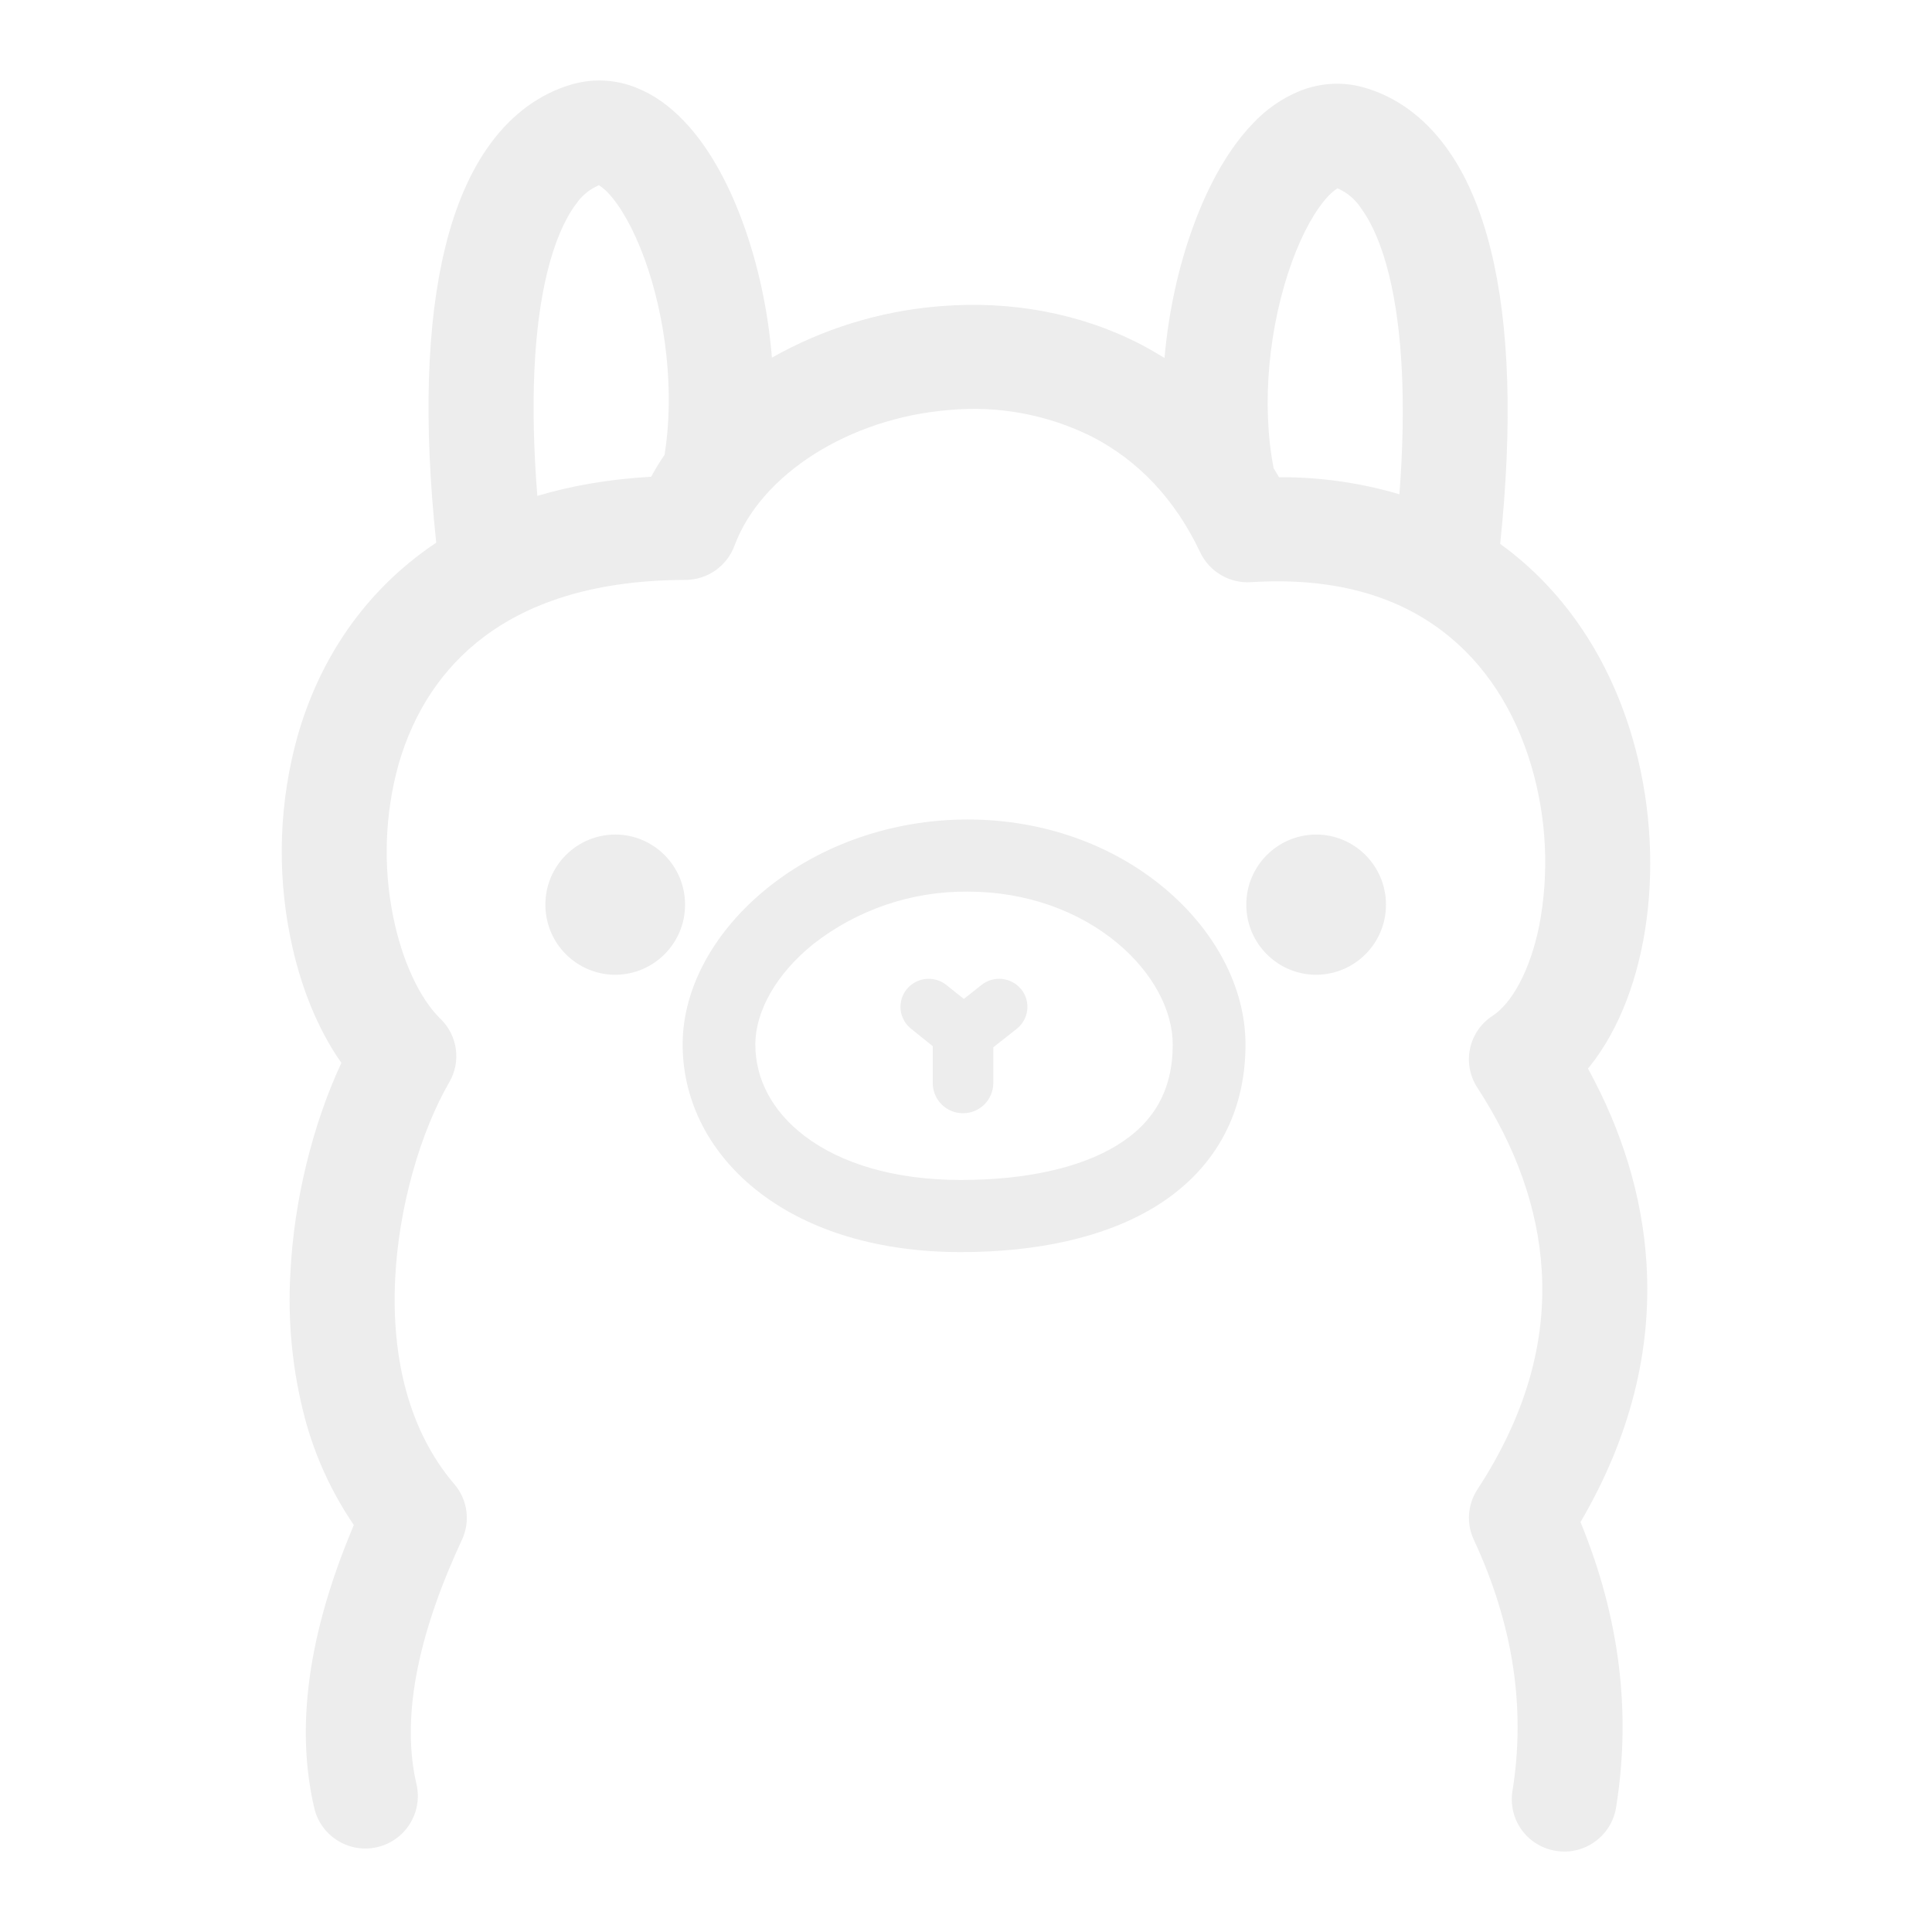
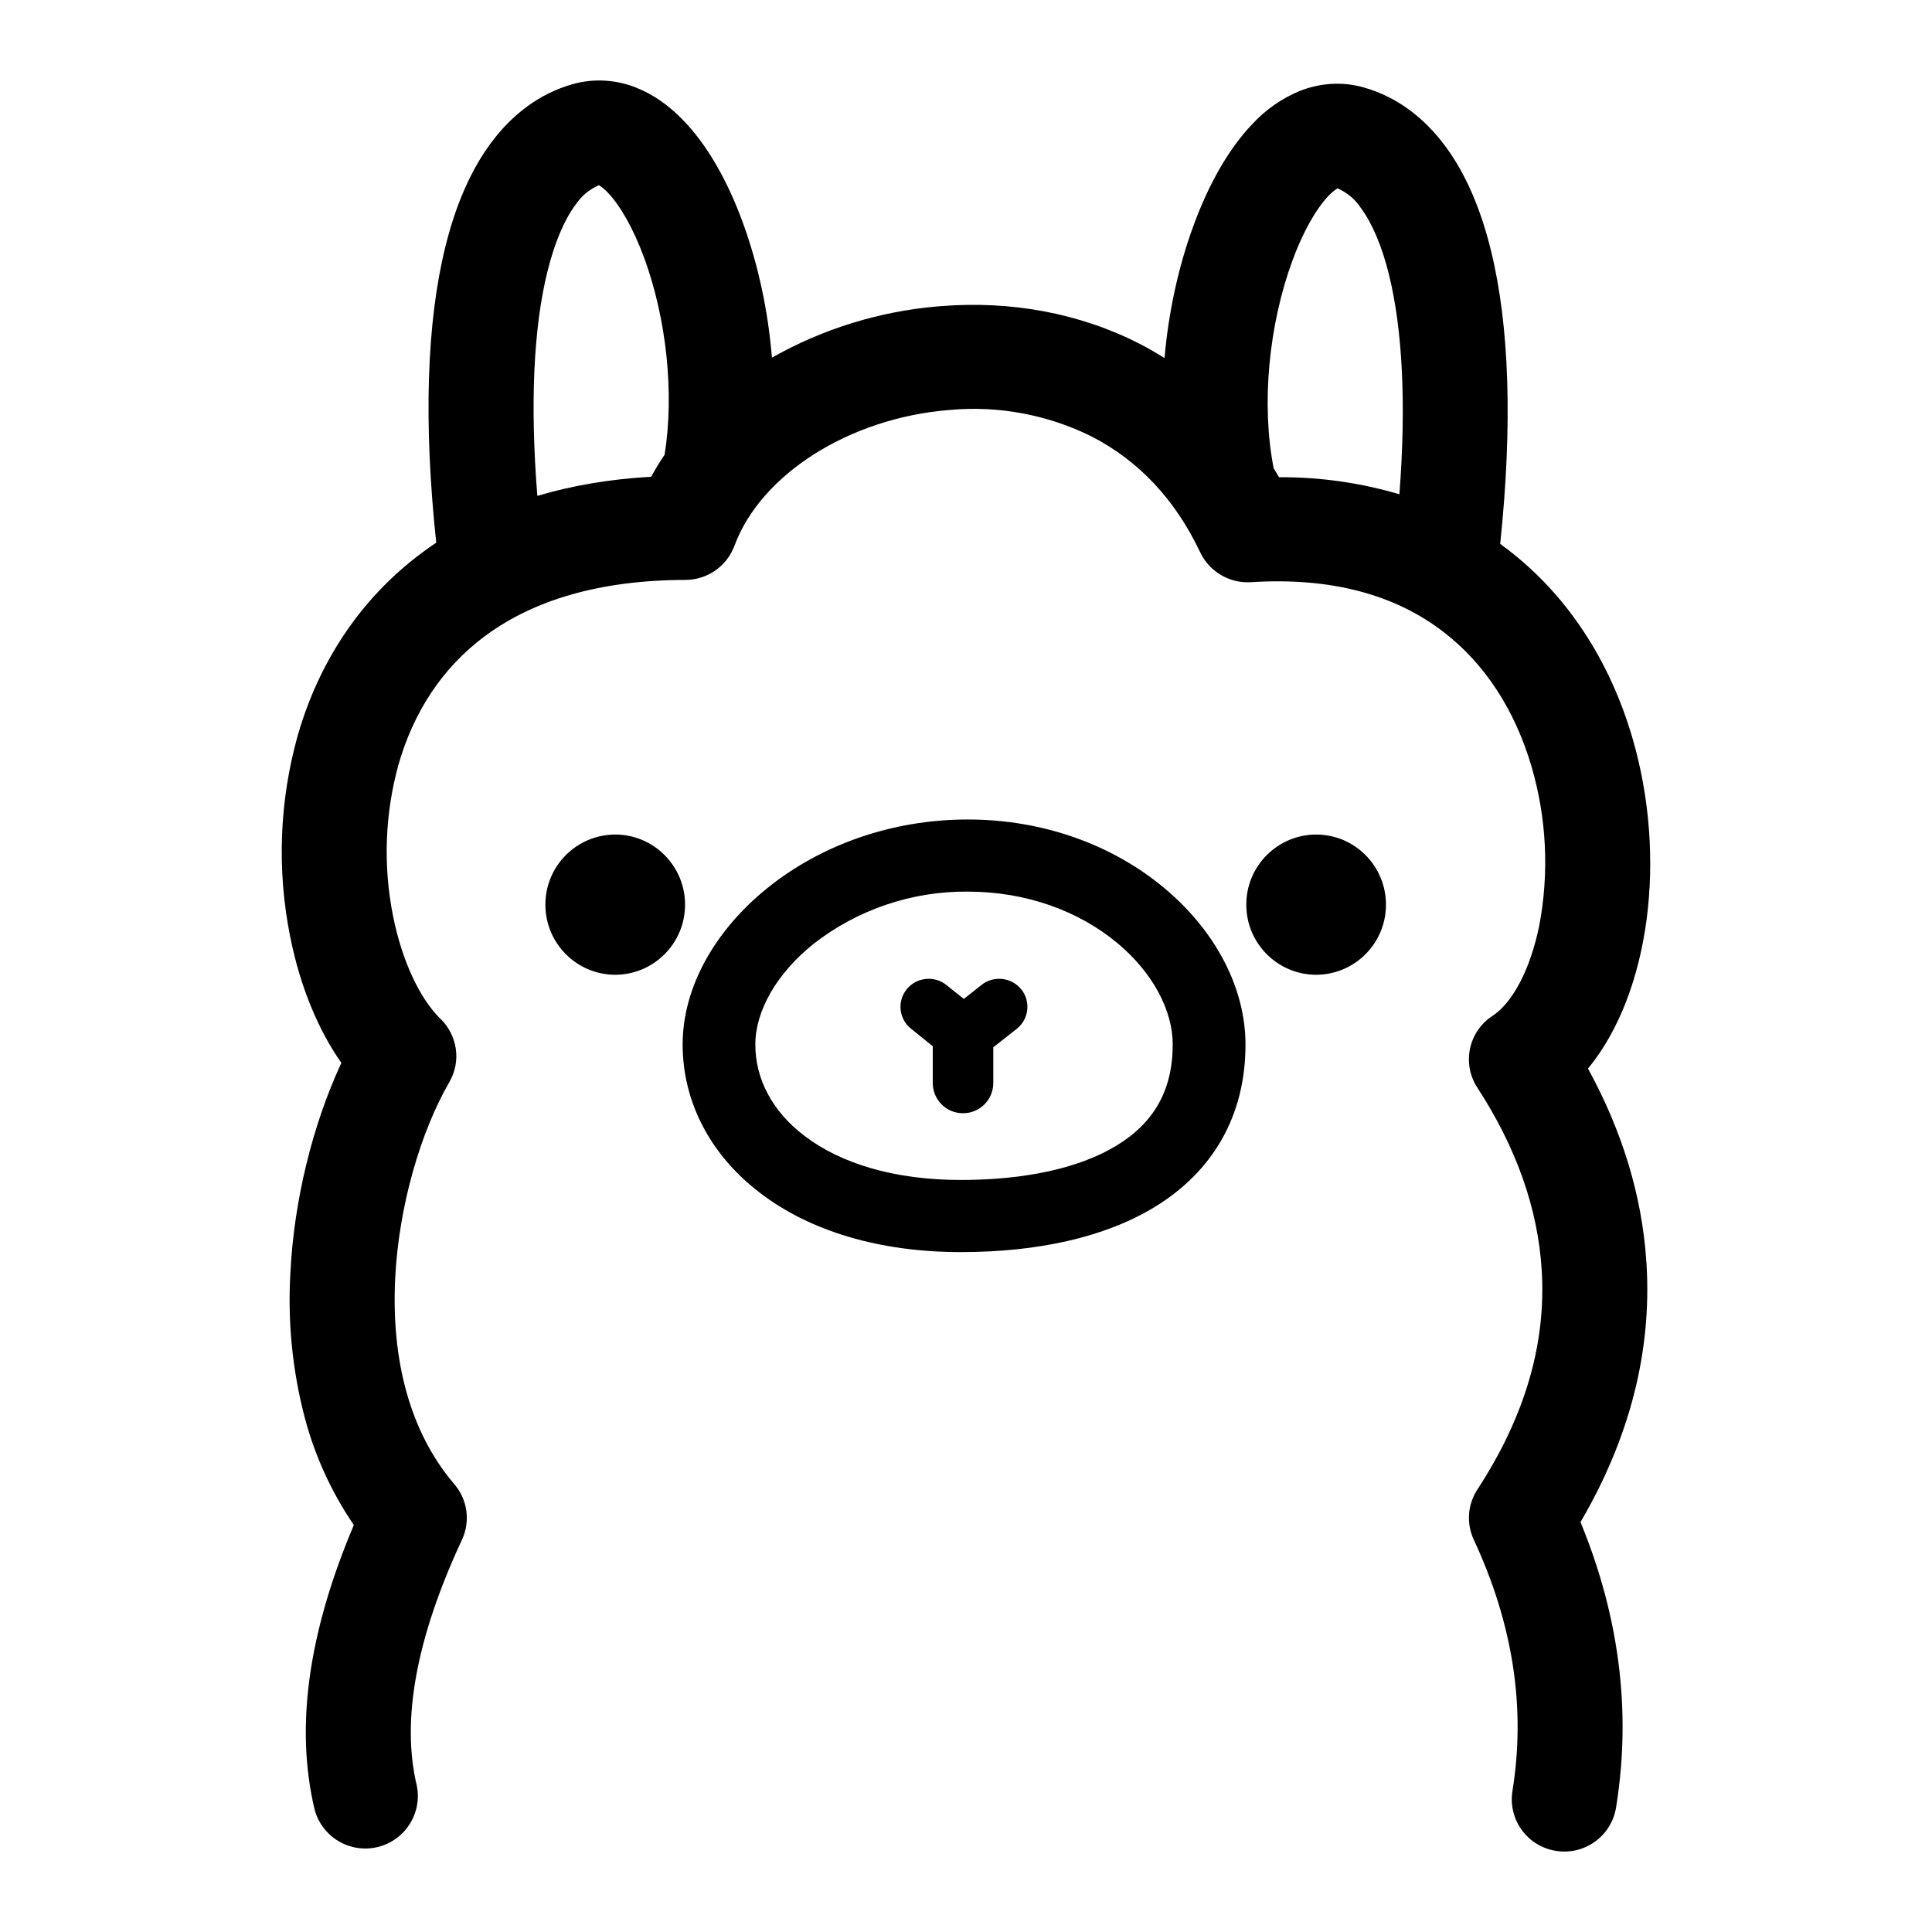
- <svg xmlns="http://www.w3.org/2000/svg" fill="#ededed" fill-rule="evenodd" height="1em" style="flex:none;line-height:1" viewBox="0 0 24 24" width="1em">
+ <svg xmlns="http://www.w3.org/2000/svg" fill="currentColor" fill-rule="evenodd" height="1em" style="flex:none;line-height:1" viewBox="0 0 24 24" width="1em">
  <path d="M7.905 1.09c.216.085.411.225.588.41.295.306.544.744.734 1.263.191.522.315 1.1.362 1.68a5.054 5.054 0 012.049-.636l.051-.004c.87-.07 1.73.087 2.48.474.101.053.2.11.297.17.05-.569.172-1.134.36-1.644.19-.52.439-.957.733-1.264a1.67 1.67 0 01.589-.41c.257-.1.53-.118.796-.042.401.114.745.368 1.016.737.248.337.434.769.561 1.287.23.934.27 2.163.115 3.645l.053.04.026.019c.757.576 1.284 1.397 1.563 2.35.435 1.487.216 3.155-.534 4.088l-.018.021.002.003c.417.762.67 1.567.724 2.4l.002.03c.064 1.065-.2 2.137-.814 3.19l-.007.01.01.024c.472 1.157.62 2.322.438 3.486l-.006.039a.651.651 0 01-.747.536.648.648 0 01-.54-.742c.167-1.033.01-2.069-.48-3.123a.643.643 0 01.04-.617l.004-.006c.604-.924.854-1.83.8-2.72-.046-.779-.325-1.544-.8-2.273a.644.644 0 01.18-.886l.009-.006c.243-.159.467-.565.58-1.12a4.229 4.229 0 00-.095-1.974c-.205-.7-.58-1.284-1.105-1.683-.595-.454-1.383-.673-2.38-.61a.653.653 0 01-.632-.371c-.314-.665-.772-1.141-1.343-1.436a3.288 3.288 0 00-1.772-.332c-1.245.099-2.343.801-2.67 1.686a.652.652 0 01-.61.425c-1.067.002-1.893.252-2.497.703-.522.39-.878.935-1.066 1.588a4.07 4.07 0 00-.068 1.886c.112.558.331 1.02.582 1.269l.008.007c.212.207.257.53.109.785-.36.622-.629 1.549-.673 2.44-.05 1.018.186 1.902.719 2.536l.016.019a.643.643 0 01.095.69c-.576 1.236-.753 2.252-.562 3.052a.652.652 0 01-1.269.298c-.243-1.018-.078-2.184.473-3.498l.014-.035-.008-.012a4.339 4.339 0 01-.598-1.309l-.005-.019a5.764 5.764 0 01-.177-1.785c.044-.91.278-1.842.622-2.59l.012-.026-.002-.002c-.293-.418-.51-.953-.63-1.545l-.005-.024a5.352 5.352 0 01.093-2.49c.262-.915.777-1.701 1.536-2.269.06-.045.123-.09.186-.132-.159-1.493-.119-2.73.112-3.67.127-.518.314-.95.562-1.287.27-.368.614-.622 1.015-.737.266-.076.54-.059.797.042zm4.116 9.09c.936 0 1.8.313 2.446.855.63.527 1.005 1.235 1.005 1.94 0 .888-.406 1.58-1.133 2.022-.62.375-1.451.557-2.403.557-1.009 0-1.871-.259-2.493-.734-.617-.47-.963-1.13-.963-1.845 0-.707.398-1.417 1.056-1.946.668-.537 1.55-.849 2.485-.849zm0 .896a3.07 3.07 0 00-1.916.65c-.461.37-.722.835-.722 1.25 0 .428.21.829.61 1.134.455.347 1.124.548 1.943.548.799 0 1.473-.147 1.932-.426.463-.28.7-.686.7-1.257 0-.423-.246-.89-.683-1.256-.484-.405-1.14-.643-1.864-.643zm.662 1.21l.004.004c.12.151.095.37-.056.49l-.292.23v.446a.375.375 0 01-.376.373.375.375 0 01-.376-.373v-.46l-.271-.218a.347.347 0 01-.052-.49.353.353 0 01.494-.051l.215.172.22-.174a.353.353 0 01.49.051zm-5.04-1.919c.478 0 .867.39.867.871a.87.87 0 01-.868.871.87.87 0 01-.867-.87.87.87 0 01.867-.872zm8.706 0c.48 0 .868.39.868.871a.87.87 0 01-.868.871.87.87 0 01-.867-.87.87.87 0 01.867-.872zM7.44 2.3l-.003.002a.659.659 0 00-.285.238l-.005.006c-.138.189-.258.467-.348.832-.17.692-.216 1.631-.124 2.782.43-.128.899-.208 1.404-.237l.01-.001.019-.034c.046-.082.095-.161.148-.239.123-.771.022-1.692-.253-2.444-.134-.364-.297-.65-.453-.813a.628.628 0 00-.107-.09L7.44 2.3zm9.174.04l-.002.001a.628.628 0 00-.107.09c-.156.163-.32.45-.453.814-.29.794-.387 1.776-.23 2.572l.058.097.008.014h.03a5.184 5.184 0 011.466.212c.086-1.124.038-2.043-.128-2.722-.09-.365-.21-.643-.349-.832l-.004-.006a.659.659 0 00-.285-.239h-.004z" />
</svg>
